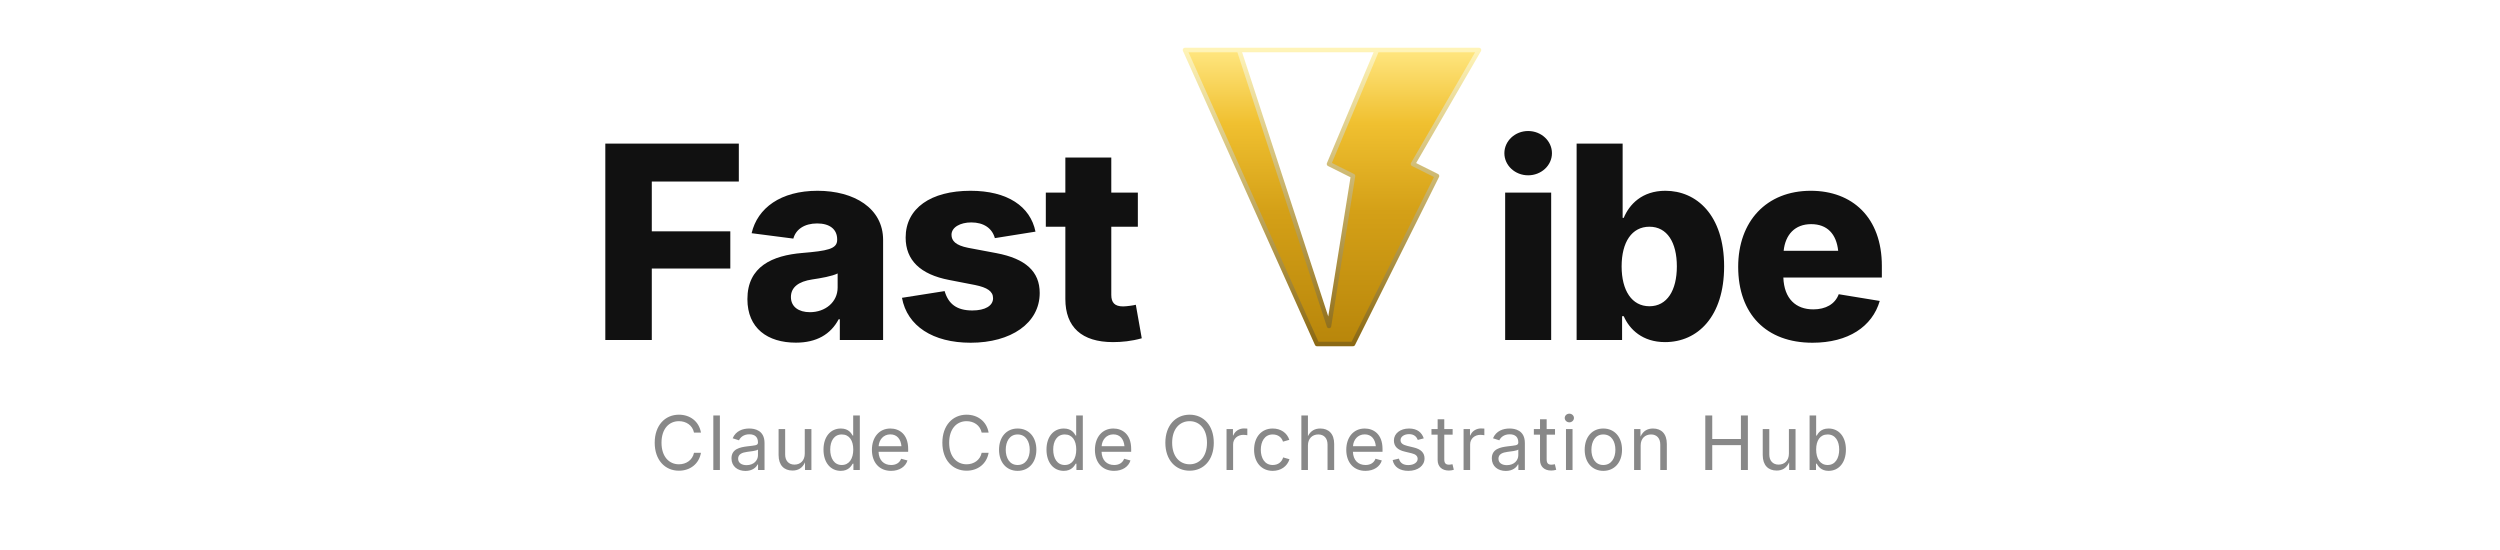
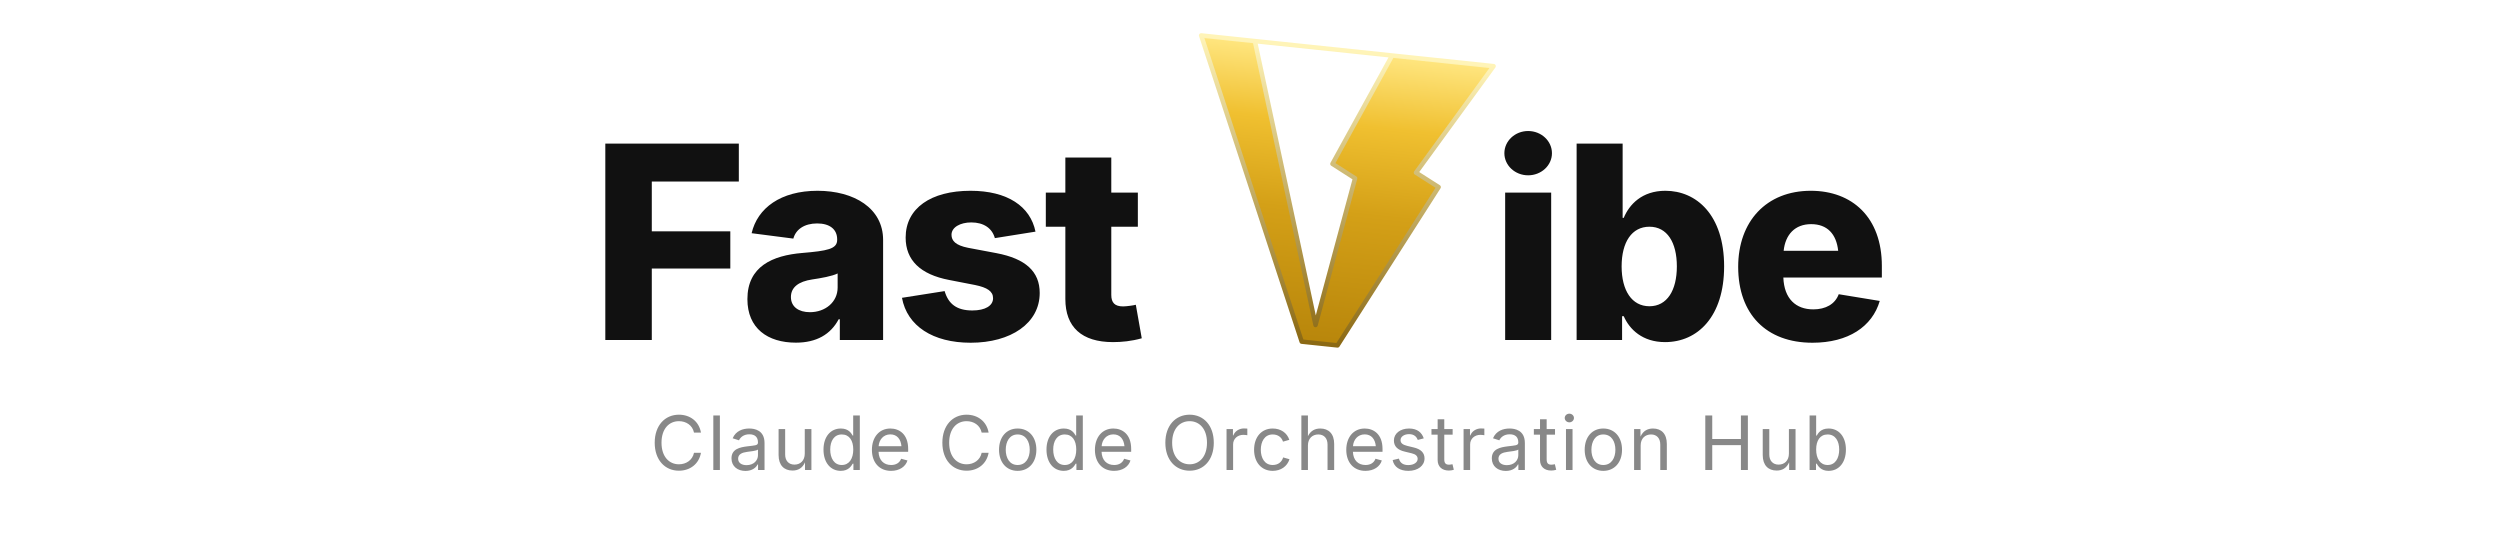
<svg xmlns="http://www.w3.org/2000/svg" viewBox="0 0 500 110" fill="none">
  <defs>
    <linearGradient id="gold" x1="0" y1="0" x2="0" y2="1">
      <stop offset="0%" stop-color="#ffe680" />
      <stop offset="25%" stop-color="#f0c030" />
      <stop offset="55%" stop-color="#d4a017" />
      <stop offset="100%" stop-color="#b8860b" />
    </linearGradient>
    <linearGradient id="goldEdge" x1="0" y1="0" x2="0" y2="1">
      <stop offset="0%" stop-color="#fff4b8" />
      <stop offset="100%" stop-color="#8b6914" />
    </linearGradient>
  </defs>
  <text x="118" y="68" font-family="system-ui, -apple-system, 'Segoe UI', sans-serif" font-size="54" font-weight="800" fill="#111" letter-spacing="-1">Fast</text>
  <g transform="translate(237, 10) scale(0.60)">
-     <path d="M0,0 L44,98 L56,98 L84,42 L76,38 L98,0 Z M18,0 L64,0 L48,38 L56,42 L48,92 Z" fill="url(#gold)" fill-rule="evenodd" stroke="url(#goldEdge)" stroke-width="1.5" stroke-linejoin="round" />
+     <g transform="rotate(6, 49, 49)">
+       <path d="M0,0 L44,98 L56,98 L84,42 L76,38 L98,0 Z M18,0 L64,0 L48,38 L56,42 L48,92 Z" fill="url(#gold)" fill-rule="evenodd" stroke="url(#goldEdge)" stroke-width="1.5" stroke-linejoin="round" />
+     </g>
  </g>
  <text x="298" y="68" font-family="system-ui, -apple-system, 'Segoe UI', sans-serif" font-size="54" font-weight="800" fill="#111" letter-spacing="-1">ibe</text>
  <text x="250" y="94" font-family="system-ui, -apple-system, 'Segoe UI', sans-serif" font-size="15" fill="#888" text-anchor="middle" letter-spacing="0.5">Claude Code Orchestration Hub</text>
</svg>
